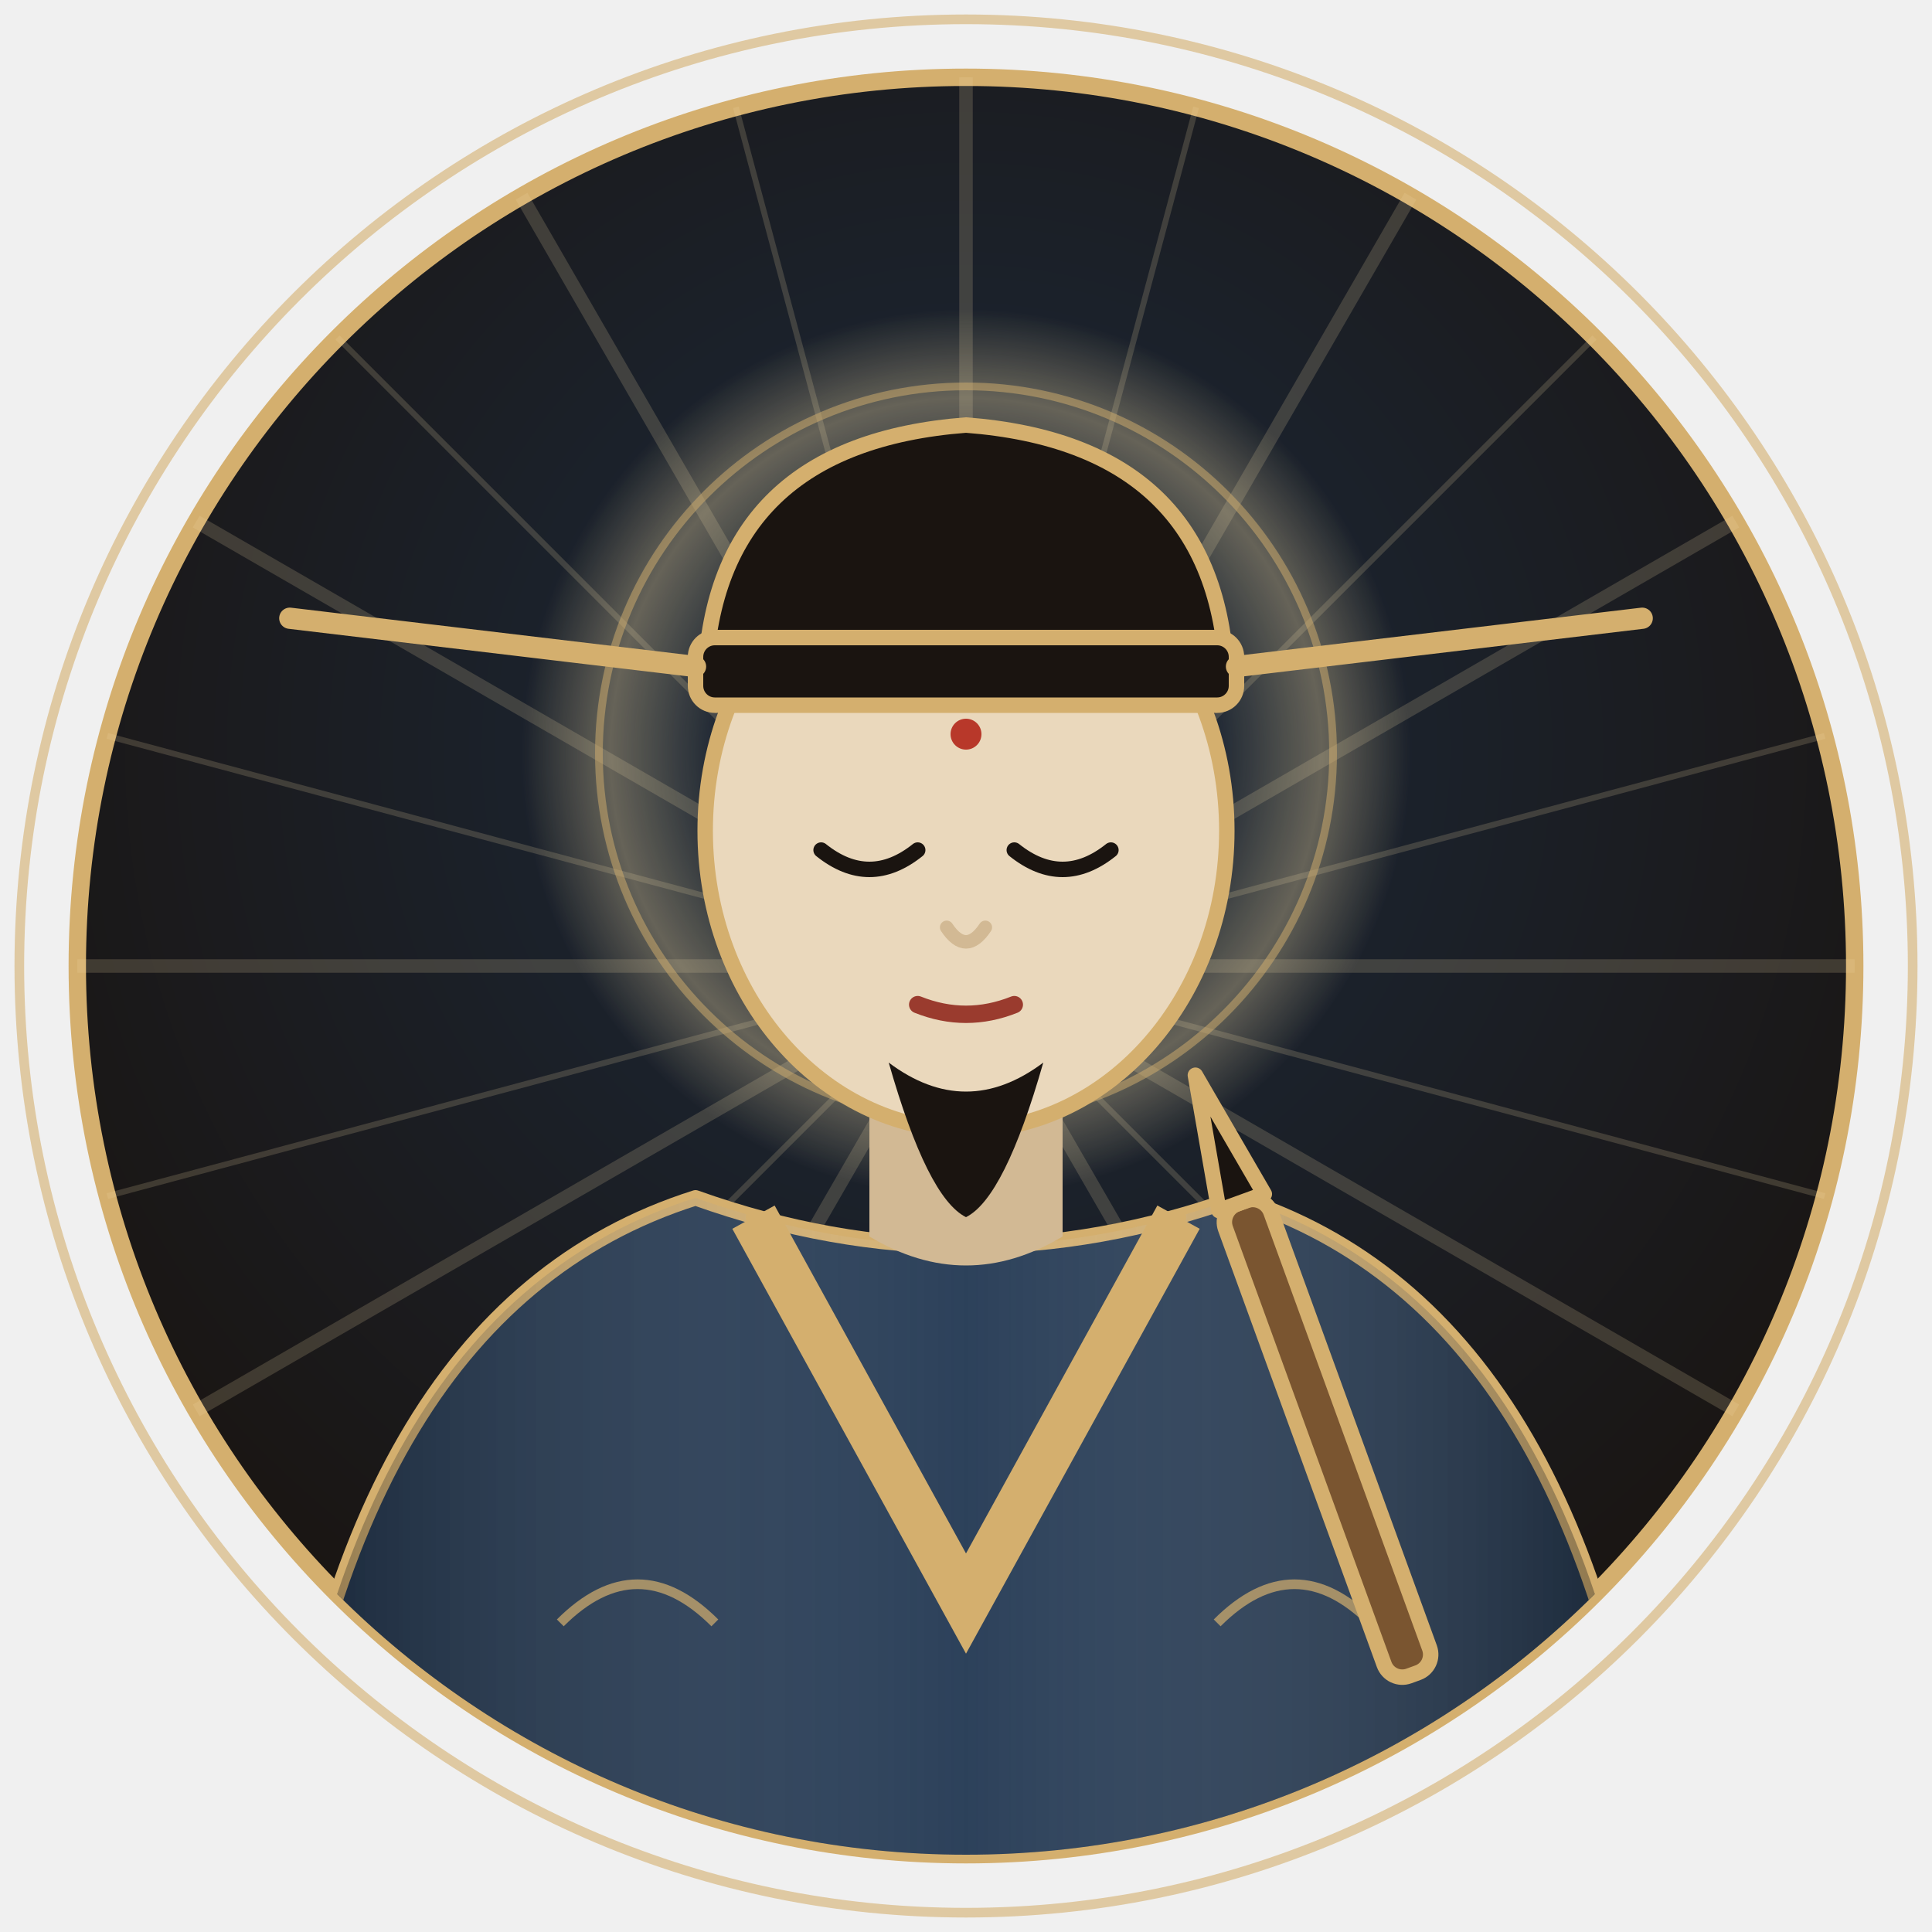
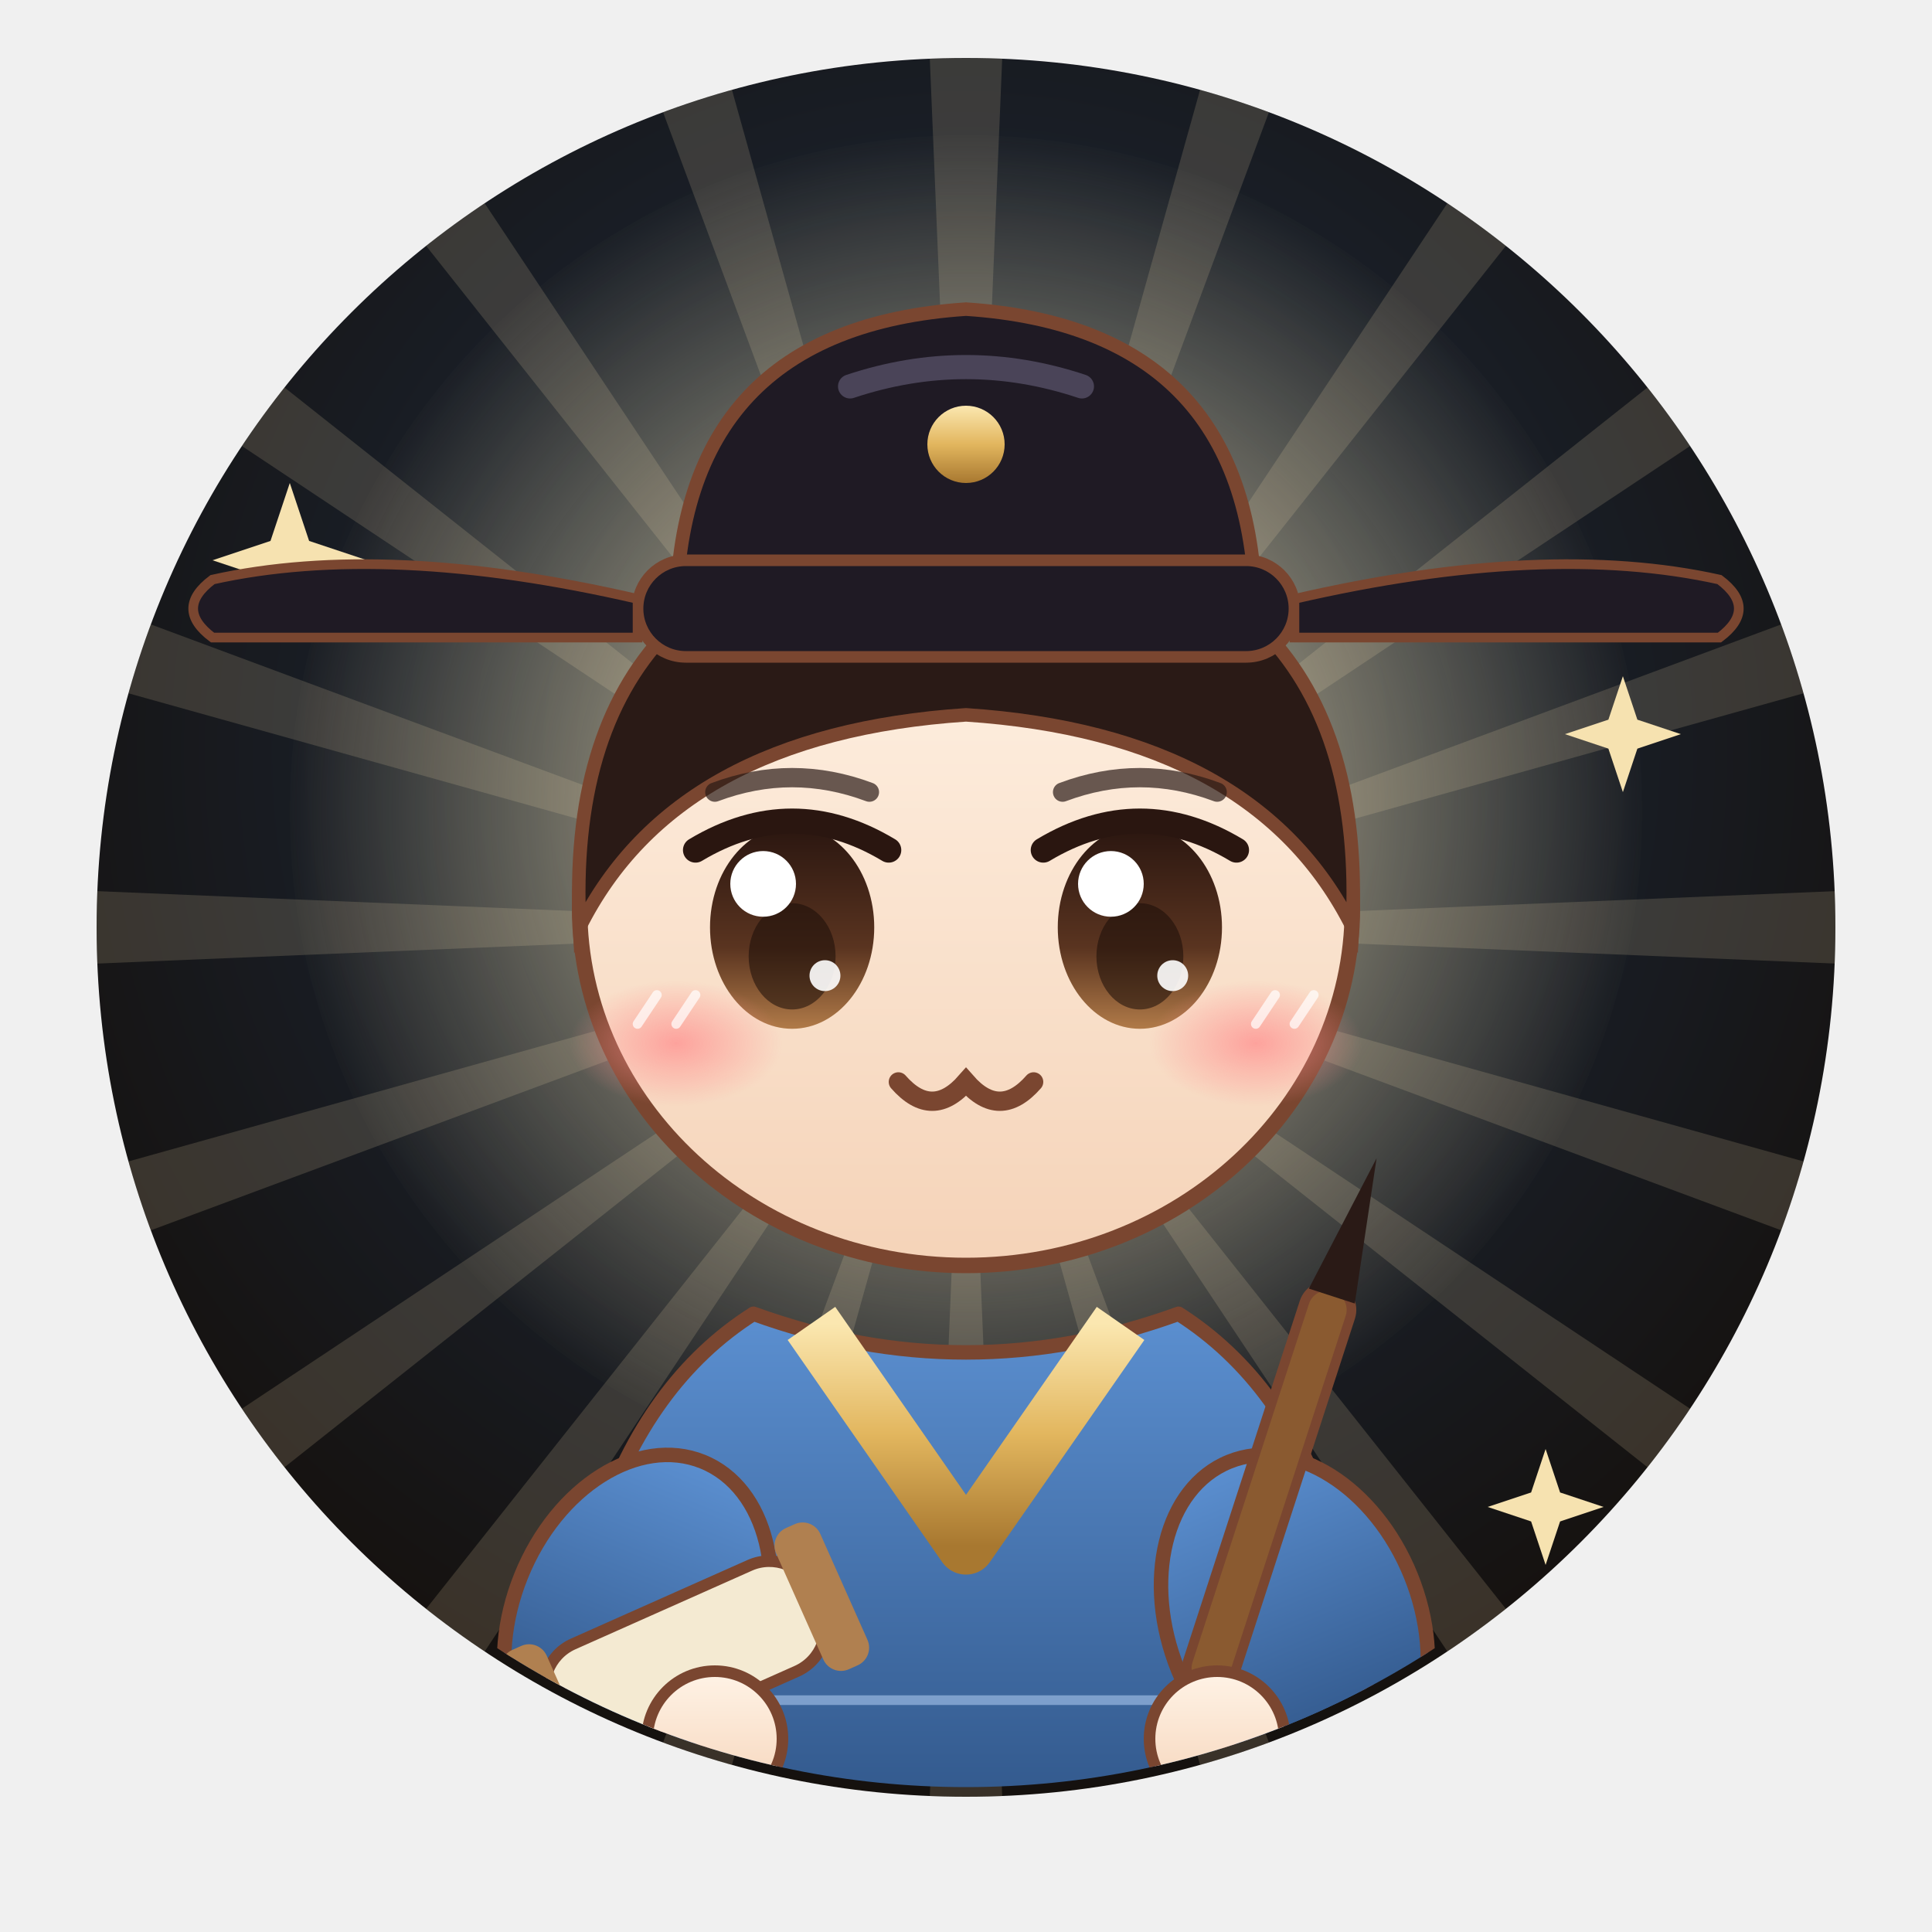
<svg xmlns="http://www.w3.org/2000/svg" viewBox="0 0 200 200">
  <style>
- .glow{animation:glow 4s ease-in-out infinite}
- @keyframes glow{0%,100%{opacity:.55}50%{opacity:1}}
- .rays{animation:spin 40s linear infinite;transform-origin:100px 100px}
+ .ring{stroke-dasharray:580;stroke-dashoffset:580;animation:draw 1.4s cubic-bezier(.6,0,.3,1) forwards}
+ @keyframes draw{to{stroke-dashoffset:0}}
+ .rays{animation:spin 50s linear infinite;transform-origin:100px 96px}
@keyframes spin{to{transform:rotate(360deg)}}
- .sway{animation:sway 3.6s ease-in-out infinite;transform-box:fill-box;transform-origin:50% 0}
- @keyframes sway{0%,100%{transform:rotate(-3deg)}50%{transform:rotate(3deg)}}
+ .glow{animation:glow 3.6s ease-in-out infinite}
+ @keyframes glow{0%,100%{opacity:.5}50%{opacity:1}}
+ .char{animation:pop .7s cubic-bezier(.2,1.5,.4,1) .2s both;transform-origin:100px 190px}
+ @keyframes pop{from{transform:scale(.3) translateY(30px);opacity:0}to{transform:none;opacity:1}}
+ .breath{animation:breath 3s ease-in-out infinite;transform-origin:100px 192px}
+ @keyframes breath{0%,100%{transform:scale(1,1)}50%{transform:scale(1.025,.975)}}
+ .head{animation:tilt 4.2s ease-in-out infinite;transform-origin:100px 128px}
+ @keyframes tilt{0%,100%{transform:rotate(-2.5deg)}50%{transform:rotate(2.5deg)}}
+ .eye{animation:blink 4.6s infinite;transform-box:fill-box;transform-origin:50% 60%}
+ @keyframes blink{0%,91%,97%,100%{transform:scaleY(1)}94%{transform:scaleY(.08)}}
+ .sway{animation:sway 2.8s ease-in-out infinite;transform-box:fill-box;transform-origin:50% 0}
+ @keyframes sway{0%,100%{transform:rotate(-7deg)}50%{transform:rotate(7deg)}}
+ .float{animation:float 3.4s ease-in-out infinite}
+ @keyframes float{0%,100%{transform:translateY(0)}50%{transform:translateY(-4px)}}
+ .tw{animation:tw 2.4s ease-in-out infinite;transform-box:fill-box;transform-origin:center}
+ .tw2{animation-delay:.8s}.tw3{animation-delay:1.6s}
+ @keyframes tw{0%,100%{transform:scale(.2);opacity:0}50%{transform:scale(1);opacity:1}}
</style>
  <defs>
-     <radialGradient id="bg" cx=".5" cy=".38" r=".62">
-       <stop offset="0" stop-color="#1c2a3c" />
-       <stop offset="1" stop-color="#1a1410" />
+     <radialGradient id="bg" cx=".5" cy=".4" r=".62">
+       <stop offset="0" stop-color="#1e3048" />
+       <stop offset="1" stop-color="#15100c" />
    </radialGradient>
    <radialGradient id="halo" cx=".5" cy=".5" r=".5">
-       <stop offset=".55" stop-color="#f0d9a6" stop-opacity=".0" />
-       <stop offset=".8" stop-color="#f0d9a6" stop-opacity=".35" />
-       <stop offset="1" stop-color="#f0d9a6" stop-opacity="0" />
+       <stop offset=".4" stop-color="#f6e2b0" stop-opacity=".55" />
+       <stop offset="1" stop-color="#f6e2b0" stop-opacity="0" />
    </radialGradient>
-     <linearGradient id="robeShade" x1="0" x2="1">
-       <stop offset="0" stop-color="#000" stop-opacity=".35" />
-       <stop offset=".5" stop-color="#fff" stop-opacity=".06" />
-       <stop offset="1" stop-color="#000" stop-opacity=".4" />
+     <linearGradient id="skin" x1="0" y1="0" x2="0" y2="1">
+       <stop offset="0" stop-color="#fff3e6" />
+       <stop offset="1" stop-color="#f5d3b8" />
    </linearGradient>
+     <linearGradient id="robe" x1="0" y1="0" x2="0" y2="1">
+       <stop offset="0" stop-color="#5b8fd0" />
+       <stop offset="1" stop-color="#2b4f80" />
+     </linearGradient>
+     <linearGradient id="gold" x1="0" y1="0" x2="0" y2="1">
+       <stop offset="0" stop-color="#fbe7b0" />
+       <stop offset=".5" stop-color="#e2b65e" />
+       <stop offset="1" stop-color="#a87830" />
+     </linearGradient>
+     <linearGradient id="iris" x1="0" y1="0" x2="0" y2="1">
+       <stop offset="0" stop-color="#2a1610" />
+       <stop offset=".6" stop-color="#5a3420" />
+       <stop offset="1" stop-color="#b07a48" />
+     </linearGradient>
+     <radialGradient id="blush" cx=".5" cy=".5" r=".5">
+       <stop offset="0" stop-color="#ff8f8f" stop-opacity=".75" />
+       <stop offset="1" stop-color="#ff8f8f" stop-opacity="0" />
+     </radialGradient>
    <clipPath id="clip">
-       <circle cx="100" cy="100" r="92" />
+       <circle cx="100" cy="96" r="90" />
+     </clipPath>
+     <clipPath id="charClip">
+       <rect x="0" y="0" width="200" height="96" />
+       <circle cx="100" cy="96" r="89" />
    </clipPath>
  </defs>
-   <circle cx="100" cy="100" r="98" fill="none" stroke="#d4af6e" stroke-width="1" opacity=".6" />
-   <circle cx="100" cy="100" r="92" fill="url(#bg)" stroke="#d4af6e" stroke-width="1.8" />
+   <circle cx="100" cy="96" r="90" fill="url(#bg)" />
  <g clip-path="url(#clip)">
-     <g class="rays" opacity=".18">
-       <line x1="100" y1="100" x2="100" y2="0" stroke="#f0d9a6" stroke-width="1.4" transform="rotate(0 100 100)" />
-       <line x1="100" y1="100" x2="100" y2="0" stroke="#f0d9a6" stroke-width="0.6" transform="rotate(15 100 100)" />
-       <line x1="100" y1="100" x2="100" y2="0" stroke="#f0d9a6" stroke-width="1.4" transform="rotate(30 100 100)" />
-       <line x1="100" y1="100" x2="100" y2="0" stroke="#f0d9a6" stroke-width="0.6" transform="rotate(45 100 100)" />
-       <line x1="100" y1="100" x2="100" y2="0" stroke="#f0d9a6" stroke-width="1.4" transform="rotate(60 100 100)" />
-       <line x1="100" y1="100" x2="100" y2="0" stroke="#f0d9a6" stroke-width="0.6" transform="rotate(75 100 100)" />
-       <line x1="100" y1="100" x2="100" y2="0" stroke="#f0d9a6" stroke-width="1.4" transform="rotate(90 100 100)" />
-       <line x1="100" y1="100" x2="100" y2="0" stroke="#f0d9a6" stroke-width="0.6" transform="rotate(105 100 100)" />
-       <line x1="100" y1="100" x2="100" y2="0" stroke="#f0d9a6" stroke-width="1.4" transform="rotate(120 100 100)" />
-       <line x1="100" y1="100" x2="100" y2="0" stroke="#f0d9a6" stroke-width="0.6" transform="rotate(135 100 100)" />
-       <line x1="100" y1="100" x2="100" y2="0" stroke="#f0d9a6" stroke-width="1.4" transform="rotate(150 100 100)" />
-       <line x1="100" y1="100" x2="100" y2="0" stroke="#f0d9a6" stroke-width="0.6" transform="rotate(165 100 100)" />
-       <line x1="100" y1="100" x2="100" y2="0" stroke="#f0d9a6" stroke-width="1.4" transform="rotate(180 100 100)" />
-       <line x1="100" y1="100" x2="100" y2="0" stroke="#f0d9a6" stroke-width="0.6" transform="rotate(195 100 100)" />
-       <line x1="100" y1="100" x2="100" y2="0" stroke="#f0d9a6" stroke-width="1.4" transform="rotate(210 100 100)" />
-       <line x1="100" y1="100" x2="100" y2="0" stroke="#f0d9a6" stroke-width="0.6" transform="rotate(225 100 100)" />
-       <line x1="100" y1="100" x2="100" y2="0" stroke="#f0d9a6" stroke-width="1.4" transform="rotate(240 100 100)" />
-       <line x1="100" y1="100" x2="100" y2="0" stroke="#f0d9a6" stroke-width="0.6" transform="rotate(255 100 100)" />
-       <line x1="100" y1="100" x2="100" y2="0" stroke="#f0d9a6" stroke-width="1.4" transform="rotate(270 100 100)" />
-       <line x1="100" y1="100" x2="100" y2="0" stroke="#f0d9a6" stroke-width="0.6" transform="rotate(285 100 100)" />
-       <line x1="100" y1="100" x2="100" y2="0" stroke="#f0d9a6" stroke-width="1.4" transform="rotate(300 100 100)" />
-       <line x1="100" y1="100" x2="100" y2="0" stroke="#f0d9a6" stroke-width="0.6" transform="rotate(315 100 100)" />
-       <line x1="100" y1="100" x2="100" y2="0" stroke="#f0d9a6" stroke-width="1.4" transform="rotate(330 100 100)" />
-       <line x1="100" y1="100" x2="100" y2="0" stroke="#f0d9a6" stroke-width="0.6" transform="rotate(345 100 100)" />
+     <g class="rays" opacity=".16">
+       <path d="M100 96 L96 0 L104 0Z" fill="#f6e2b0" transform="rotate(0 100 96)" />
+       <path d="M100 96 L96 0 L104 0Z" fill="#f6e2b0" transform="rotate(18 100 96)" />
+       <path d="M100 96 L96 0 L104 0Z" fill="#f6e2b0" transform="rotate(36 100 96)" />
+       <path d="M100 96 L96 0 L104 0Z" fill="#f6e2b0" transform="rotate(54 100 96)" />
+       <path d="M100 96 L96 0 L104 0Z" fill="#f6e2b0" transform="rotate(72 100 96)" />
+       <path d="M100 96 L96 0 L104 0Z" fill="#f6e2b0" transform="rotate(90 100 96)" />
+       <path d="M100 96 L96 0 L104 0Z" fill="#f6e2b0" transform="rotate(108 100 96)" />
+       <path d="M100 96 L96 0 L104 0Z" fill="#f6e2b0" transform="rotate(126 100 96)" />
+       <path d="M100 96 L96 0 L104 0Z" fill="#f6e2b0" transform="rotate(144 100 96)" />
+       <path d="M100 96 L96 0 L104 0Z" fill="#f6e2b0" transform="rotate(162 100 96)" />
+       <path d="M100 96 L96 0 L104 0Z" fill="#f6e2b0" transform="rotate(180 100 96)" />
+       <path d="M100 96 L96 0 L104 0Z" fill="#f6e2b0" transform="rotate(198 100 96)" />
+       <path d="M100 96 L96 0 L104 0Z" fill="#f6e2b0" transform="rotate(216 100 96)" />
+       <path d="M100 96 L96 0 L104 0Z" fill="#f6e2b0" transform="rotate(234 100 96)" />
+       <path d="M100 96 L96 0 L104 0Z" fill="#f6e2b0" transform="rotate(252 100 96)" />
+       <path d="M100 96 L96 0 L104 0Z" fill="#f6e2b0" transform="rotate(270 100 96)" />
+       <path d="M100 96 L96 0 L104 0Z" fill="#f6e2b0" transform="rotate(288 100 96)" />
+       <path d="M100 96 L96 0 L104 0Z" fill="#f6e2b0" transform="rotate(306 100 96)" />
+       <path d="M100 96 L96 0 L104 0Z" fill="#f6e2b0" transform="rotate(324 100 96)" />
+       <path d="M100 96 L96 0 L104 0Z" fill="#f6e2b0" transform="rotate(342 100 96)" />
    </g>
-     <circle class="glow" cx="100" cy="78" r="46" fill="url(#halo)" />
-     <circle cx="100" cy="78" r="38" fill="none" stroke="#d4af6e" stroke-width=".8" opacity=".5" />
-     <path d="M28 200 Q34 136 72 124 Q100 134 128 124 Q166 136 172 200Z" fill="#1f3550" stroke="#d4af6e" stroke-width="1.6" stroke-linejoin="round" stroke-linecap="round" />
-     <path d="M28 200 Q34 136 72 124 Q100 134 128 124 Q166 136 172 200Z" fill="url(#robeShade)" />
-     <path d="M78 126 L100 166 L122 126" fill="none" stroke="#d4af6e" stroke-width="5" />
-     <path d="M78 126 L100 166 L122 126" fill="none" stroke="#d4af6e" stroke-width="1.6" stroke-linejoin="round" stroke-linecap="round" />
-     <path d="M58 168 Q66 160 74 168 M126 168 Q134 160 142 168" fill="none" stroke="#d4af6e" stroke-width="1" opacity=".7" />
-     <path d="M90 112 L90 128 Q100 134 110 128 L110 112Z" fill="#d2b994" />
-     <ellipse cx="100" cy="86" rx="27" ry="31" fill="#ead8bc" stroke="#d4af6e" stroke-width="1.6" stroke-linejoin="round" stroke-linecap="round" />
-     <path d="M85 88 Q90 92 95 88 M105 88 Q110 92 115 88" fill="none" stroke="#1a1410" stroke-width="1.6" stroke-linecap="round" />
-     <path d="M98 96 Q100 99 102 96" fill="none" stroke="#d2b994" stroke-width="1.4" stroke-linecap="round" />
-     <path d="M95 104 Q100 106 105 104" fill="none" stroke="#9a3b2e" stroke-width="1.8" stroke-linecap="round" />
-     <circle cx="100" cy="76" r="1.6" fill="#b8382a" />
-     <path d="M73 70 Q74 46 100 44 Q126 46 127 70Z" fill="#1a1410" stroke="#d4af6e" stroke-width="1.6" stroke-linejoin="round" stroke-linecap="round" />
-     <rect x="72" y="66" width="56" height="7" rx="2" fill="#1a1410" stroke="#d4af6e" stroke-width="1.6" stroke-linejoin="round" stroke-linecap="round" />
-     <path d="M72 69 L30 64 M128 69 L170 64" stroke="#d4af6e" stroke-width="2.2" stroke-linecap="round" />
-     <path d="M92 110 Q100 116 108 110 Q104 124 100 126 Q96 124 92 110Z" fill="#1a1410" />
-     <g transform="rotate(-20 142 160)">
-       <rect x="139" y="122" width="5" height="52" rx="2" fill="#7a5530" stroke="#d4af6e" stroke-width="1.6" stroke-linejoin="round" stroke-linecap="round" />
-       <path d="M139 122 L141.5 108 L144 122Z" fill="#1a1410" stroke="#d4af6e" stroke-width="1.6" stroke-linejoin="round" stroke-linecap="round" />
+     <circle class="glow" cx="100" cy="84" r="70" fill="url(#halo)" />
+   </g>
+   <circle class="ring" cx="100" cy="96" r="90" fill="none" stroke="#d4af6e" stroke-width="2" />
+   <circle class="ring" cx="100" cy="96" r="84" fill="none" stroke="#d4af6e" stroke-width=".7" opacity=".6" style="animation-delay:.2s" />
+   <path class="tw" d="M30 50 l2 6 6 2 -6 2 -2 6 -2 -6 -6 -2 6 -2Z" fill="#f6e2b0" />
+   <path class="tw tw2" d="M168 70 l1.5 4.5 4.5 1.5 -4.5 1.5 -1.5 4.5 -1.5 -4.5 -4.5 -1.5 4.5 -1.5Z" fill="#f6e2b0" />
+   <path class="tw tw3" d="M160 150 l1.5 4.5 4.5 1.5 -4.5 1.5 -1.5 4.5 -1.5 -4.5 -4.5 -1.5 4.5 -1.5Z" fill="#f6e2b0" />
+   <g clip-path="url(#charClip)">
+     <g class="char">
+       <g class="float">
+         <g class="breath">
+           <path d="M58 196 Q56 150 78 136 Q100 144 122 136 Q144 150 142 196Z" fill="url(#robe)" stroke="#7a4630" stroke-width="1.5" stroke-linejoin="round" />
+           <path d="M70 176 h60" stroke="#a9c6ec" stroke-width="1" opacity=".6" />
+           <path d="M84 137 L100 160 L116 137" fill="none" stroke="url(#gold)" stroke-width="6" stroke-linejoin="round" />
+           <path d="M62 186 Q100 194 138 186" fill="none" stroke="url(#gold)" stroke-width="3.5" stroke-linecap="round" />
+           <ellipse cx="66" cy="168" rx="13" ry="18" fill="url(#robe)" stroke="#7a4630" stroke-width="1.5" transform="rotate(22 66 168)" />
+           <ellipse cx="134" cy="168" rx="13" ry="18" fill="url(#robe)" stroke="#7a4630" stroke-width="1.5" transform="rotate(-22 134 168)" />
+           <g transform="rotate(-24 70 172)">
+             <rect x="56" y="166" width="30" height="12" rx="5" fill="#f4ead2" stroke="#7a4630" stroke-width="1.2" />
+             <rect x="53" y="164" width="5" height="16" rx="2" fill="#b08050" />
+             <rect x="84" y="164" width="5" height="16" rx="2" fill="#b08050" />
+           </g>
+           <g transform="rotate(18 130 160)">
+             <rect x="127" y="132" width="5" height="44" rx="2.5" fill="#8a5a30" stroke="#7a4630" stroke-width="1" />
+             <path d="M127 133 L129.5 118 L132 133Z" fill="#2a1a16" />
+           </g>
+           <circle cx="74" cy="180" r="7" fill="url(#skin)" stroke="#7a4630" stroke-width="1.2" />
+           <circle cx="126" cy="180" r="7" fill="url(#skin)" stroke="#7a4630" stroke-width="1.2" />
+         </g>
+         <g class="head">
+           <ellipse cx="100" cy="94" rx="40" ry="37" fill="url(#skin)" stroke="#7a4630" stroke-width="1.6" />
+           <path d="M60 96 Q58 56 100 54 Q142 56 140 96 Q130 76 100 74 Q70 76 60 96Z" fill="#2a1a16" stroke="#7a4630" stroke-width="1.4" />
+           <g class="eye">
+             <ellipse cx="82" cy="96" rx="8.5" ry="10.5" fill="url(#iris)" />
+             <ellipse cx="82" cy="99" rx="4.5" ry="5.5" fill="#1a0c08" opacity=".55" />
+             <circle cx="79" cy="91.5" r="3.4" fill="#fff" />
+             <circle cx="85.4" cy="101" r="1.6" fill="#fff" opacity=".9" />
+           </g>
+           <path d="M72 88 Q82 82 92 88" fill="none" stroke="#2a1610" stroke-width="2.6" stroke-linecap="round" />
+           <g class="eye">
+             <ellipse cx="118" cy="96" rx="8.5" ry="10.5" fill="url(#iris)" />
+             <ellipse cx="118" cy="99" rx="4.5" ry="5.5" fill="#1a0c08" opacity=".55" />
+             <circle cx="115" cy="91.5" r="3.4" fill="#fff" />
+             <circle cx="121.4" cy="101" r="1.6" fill="#fff" opacity=".9" />
+           </g>
+           <path d="M108 88 Q118 82 128 88" fill="none" stroke="#2a1610" stroke-width="2.6" stroke-linecap="round" />
+           <ellipse cx="70" cy="108" rx="11" ry="6.5" fill="url(#blush)" />
+           <ellipse cx="130" cy="108" rx="11" ry="6.5" fill="url(#blush)" />
+           <path d="M66 106 l2 -3 M70 106 l2 -3 M130 106 l2 -3 M134 106 l2 -3" stroke="#fff" stroke-width="1" opacity=".7" stroke-linecap="round" />
+           <path d="M74 82 Q82 79 90 82 M110 82 Q118 79 126 82" stroke="#2a1a16" stroke-width="2" fill="none" stroke-linecap="round" opacity=".7" />
+           <path d="M93 112 Q96.5 116 100 112 Q103.5 116 107 112" fill="none" stroke="#7a4630" stroke-width="2" stroke-linecap="round" />
+           <path d="M70 64 Q70 34 100 32 Q130 34 130 64Z" fill="#1f1a24" stroke="#7a4630" stroke-width="1.4" />
+           <rect x="66" y="58" width="68" height="10" rx="5" fill="#1f1a24" stroke="#7a4630" stroke-width="1.2" />
+           <path d="M88 40 Q100 36 112 40" fill="none" stroke="#4a4458" stroke-width="2.5" stroke-linecap="round" />
+           <g class="sway" style="transform-origin:0% 50%">
+             <path d="M134 62 Q160 56 178 60 Q182 63 178 66 Q160 66 134 66Z" fill="#1f1a24" stroke="#7a4630" stroke-width="1" />
+           </g>
+           <g class="sway" style="transform-origin:100% 50%;animation-delay:.3s">
+             <path d="M66 62 Q40 56 22 60 Q18 63 22 66 Q40 66 66 66Z" fill="#1f1a24" stroke="#7a4630" stroke-width="1" />
+           </g>
+           <circle cx="100" cy="46" r="4" fill="url(#gold)" />
+         </g>
+       </g>
    </g>
  </g>
</svg>
